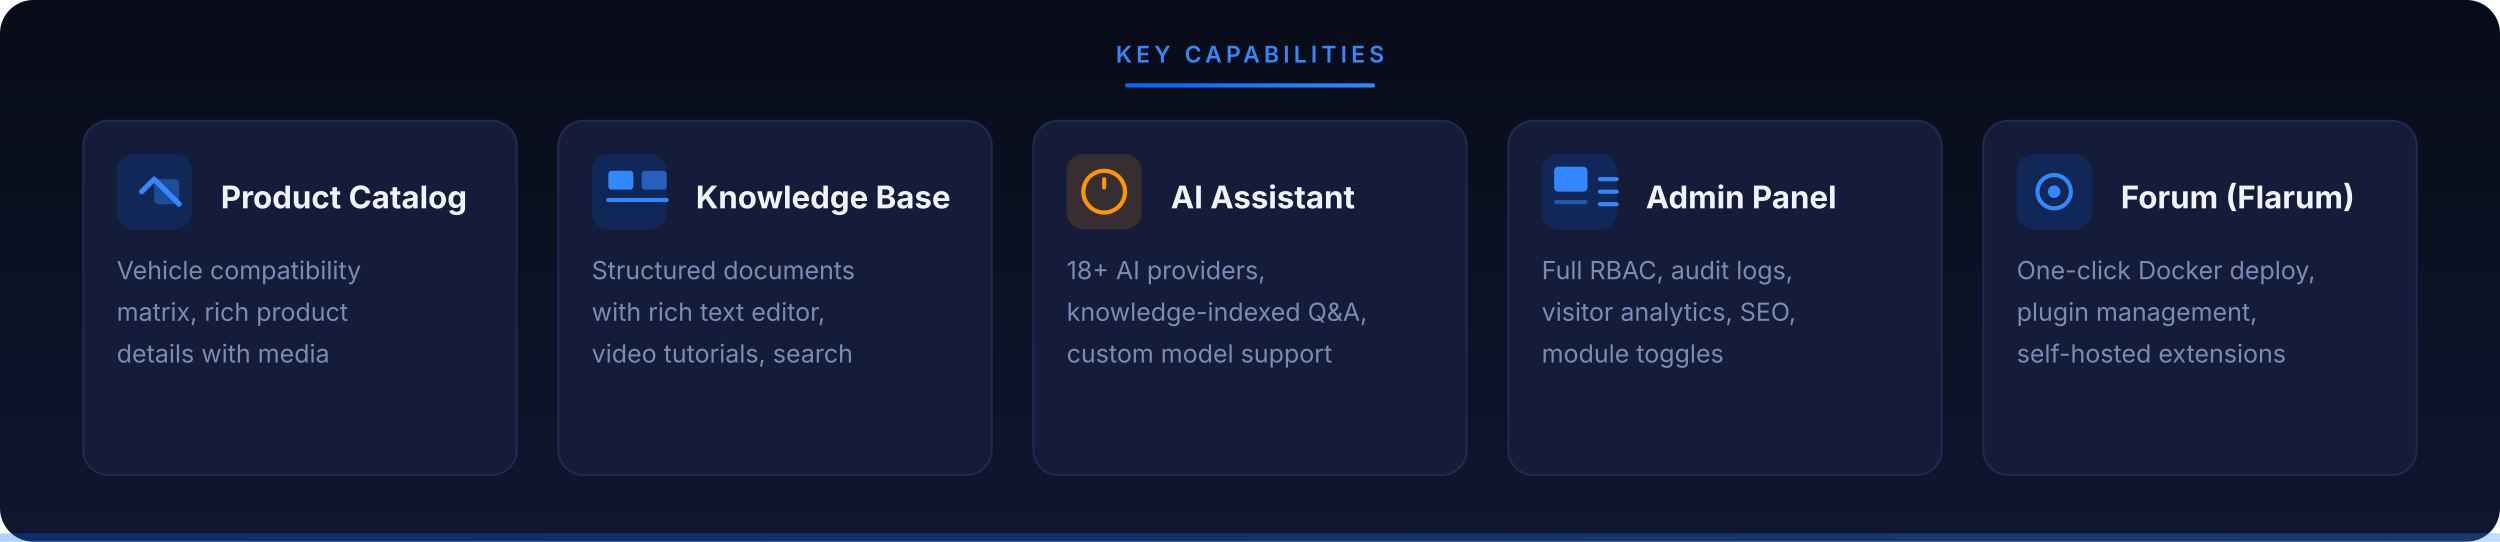
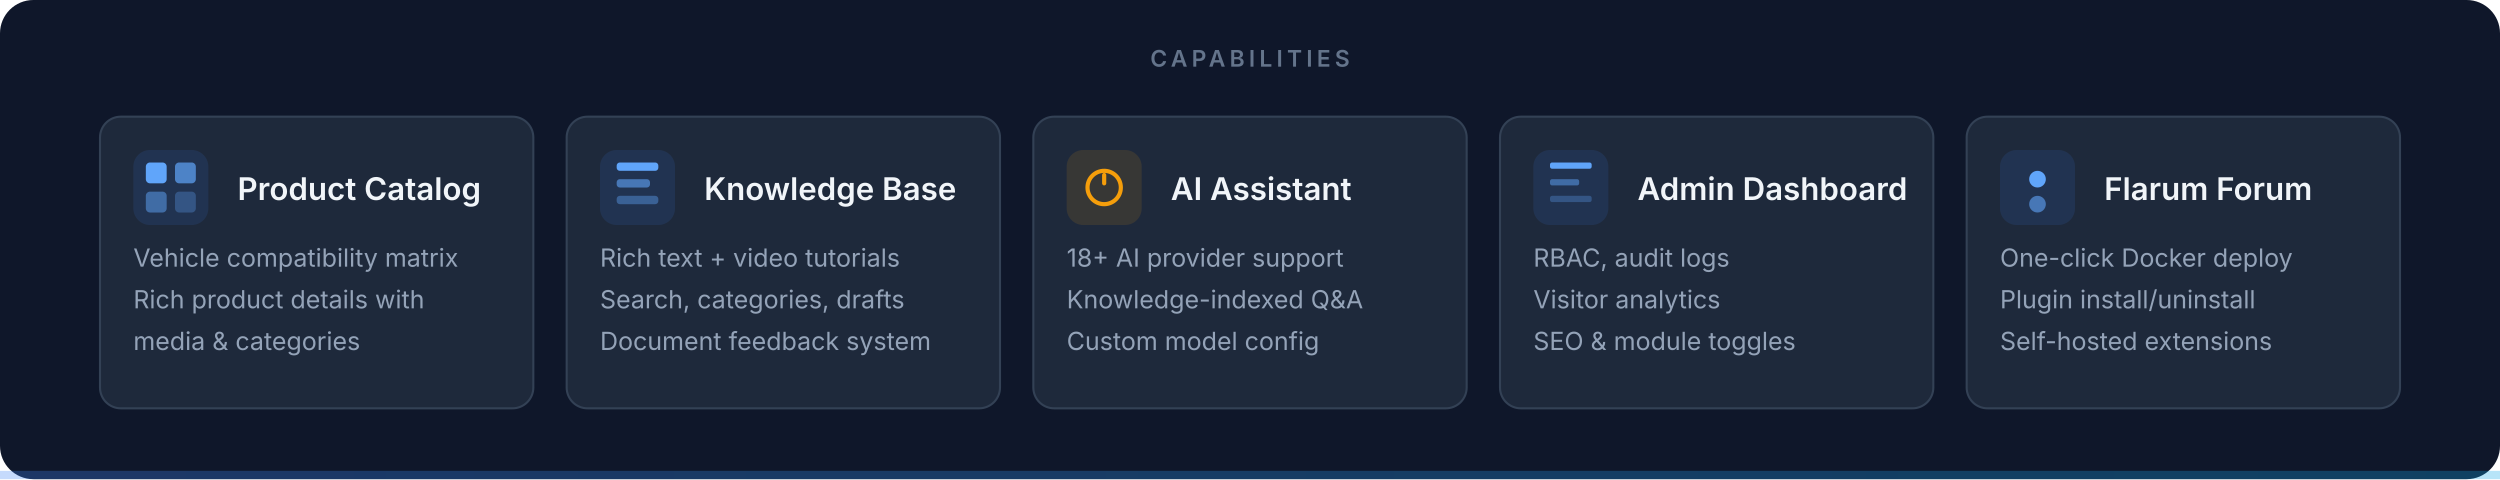
- <svg xmlns="http://www.w3.org/2000/svg" width="1200" height="260" viewBox="0 0 1200 260" role="img" aria-labelledby="features-title features-desc">
+ <svg xmlns="http://www.w3.org/2000/svg" width="1200" height="230" viewBox="0 0 1200 230" role="img" aria-labelledby="feat-title feat-desc">
  <defs>
-     <linearGradient id="bg-feat" x1="0" y1="0" x2="0" y2="1">
-       <stop offset="0%" stop-color="#080C18" />
-       <stop offset="100%" stop-color="#0F1630" />
-     </linearGradient>
-     <linearGradient id="feat-accent" x1="0" y1="0" x2="1" y2="0">
-       <stop offset="0%" stop-color="#0066FF" />
-       <stop offset="100%" stop-color="#3388FF" />
+     <linearGradient id="bg-bar" x1="0" y1="0" x2="1" y2="0">
+       <stop offset="0%" stop-color="#3B82F6" />
+       <stop offset="100%" stop-color="#0EA5E9" />
    </linearGradient>
  </defs>
-   <rect width="1200" height="260" fill="url(#bg-feat)" rx="16" />
-   <text x="600" y="30" text-anchor="middle" fill="#3388FF" font-family="-apple-system, BlinkMacSystemFont, Segoe UI, sans-serif" font-size="11" font-weight="600" letter-spacing="2">KEY CAPABILITIES</text>
-   <rect x="540" y="40" width="120" height="2" rx="1" fill="url(#feat-accent)" />
-   <g transform="translate(40, 58)">
-     <rect x="0" y="0" width="208" height="170" rx="12" fill="#141C3A" stroke="#1E2A50" stroke-width="1" />
-     <rect x="16" y="16" width="36" height="36" rx="8" fill="#0066FF" opacity="0.15" />
-     <path d="M28 34 L34 28 L46 40" stroke="#3388FF" stroke-width="2.5" fill="none" stroke-linecap="round" stroke-linejoin="round" />
-     <rect x="34" y="28" width="12" height="12" rx="2" fill="#3388FF" opacity="0.4" />
-     <text x="66" y="42" fill="#F0F4FF" font-family="-apple-system, BlinkMacSystemFont, Segoe UI, sans-serif" font-size="15" font-weight="700">Product Catalog</text>
-     <text x="16" y="76" fill="#7A8BB4" font-family="-apple-system, BlinkMacSystemFont, Segoe UI, sans-serif" font-size="12" font-weight="400" line-height="1.5">Vehicle compatibility</text>
-     <text x="16" y="96" fill="#7A8BB4" font-family="-apple-system, BlinkMacSystemFont, Segoe UI, sans-serif" font-size="12">matrix, rich product</text>
-     <text x="16" y="116" fill="#7A8BB4" font-family="-apple-system, BlinkMacSystemFont, Segoe UI, sans-serif" font-size="12">details with media</text>
-     <rect x="228" y="0" width="208" height="170" rx="12" fill="#141C3A" stroke="#1E2A50" stroke-width="1" />
-     <rect x="244" y="16" width="36" height="36" rx="8" fill="#0066FF" opacity="0.15" />
-     <rect x="252" y="24" width="12" height="9" rx="1.5" fill="#3388FF" />
-     <rect x="268" y="24" width="12" height="9" rx="1.5" fill="#3388FF" opacity="0.6" />
-     <line x1="252" y1="38" x2="280" y2="38" stroke="#3388FF" stroke-width="2" stroke-linecap="round" />
-     <text x="294" y="42" fill="#F0F4FF" font-family="-apple-system, BlinkMacSystemFont, Segoe UI, sans-serif" font-size="15" font-weight="700">Knowledge Base</text>
-     <text x="244" y="76" fill="#7A8BB4" font-family="-apple-system, BlinkMacSystemFont, Segoe UI, sans-serif" font-size="12">Structured documents</text>
-     <text x="244" y="96" fill="#7A8BB4" font-family="-apple-system, BlinkMacSystemFont, Segoe UI, sans-serif" font-size="12">with rich text editor,</text>
-     <text x="244" y="116" fill="#7A8BB4" font-family="-apple-system, BlinkMacSystemFont, Segoe UI, sans-serif" font-size="12">video tutorials, search</text>
-     <rect x="456" y="0" width="208" height="170" rx="12" fill="#141C3A" stroke="#1E2A50" stroke-width="1" />
-     <rect x="472" y="16" width="36" height="36" rx="8" fill="#FF9500" opacity="0.15" />
-     <circle cx="490" cy="34" r="10" fill="none" stroke="#FF9500" stroke-width="2" />
-     <path d="M490 28 L490 32" stroke="#FF9500" stroke-width="2" stroke-linecap="round" />
-     <text x="522" y="42" fill="#F0F4FF" font-family="-apple-system, BlinkMacSystemFont, Segoe UI, sans-serif" font-size="15" font-weight="700">AI Assistant</text>
-     <text x="472" y="76" fill="#7A8BB4" font-family="-apple-system, BlinkMacSystemFont, Segoe UI, sans-serif" font-size="12">18+ AI providers,</text>
-     <text x="472" y="96" fill="#7A8BB4" font-family="-apple-system, BlinkMacSystemFont, Segoe UI, sans-serif" font-size="12">knowledge-indexed Q&amp;A,</text>
-     <text x="472" y="116" fill="#7A8BB4" font-family="-apple-system, BlinkMacSystemFont, Segoe UI, sans-serif" font-size="12">custom model support</text>
-     <rect x="684" y="0" width="208" height="170" rx="12" fill="#141C3A" stroke="#1E2A50" stroke-width="1" />
-     <rect x="700" y="16" width="36" height="36" rx="8" fill="#0066FF" opacity="0.15" />
-     <rect x="706" y="22" width="16" height="12" rx="2" fill="#3388FF" />
-     <rect x="706" y="38" width="16" height="2" rx="1" fill="#3388FF" opacity="0.5" />
-     <line x1="728" y1="28" x2="736" y2="28" stroke="#3388FF" stroke-width="2" stroke-linecap="round" />
-     <line x1="728" y1="34" x2="736" y2="34" stroke="#3388FF" stroke-width="2" stroke-linecap="round" />
-     <line x1="728" y1="40" x2="736" y2="40" stroke="#3388FF" stroke-width="2" stroke-linecap="round" />
-     <text x="750" y="42" fill="#F0F4FF" font-family="-apple-system, BlinkMacSystemFont, Segoe UI, sans-serif" font-size="15" font-weight="700">Admin Panel</text>
-     <text x="700" y="76" fill="#7A8BB4" font-family="-apple-system, BlinkMacSystemFont, Segoe UI, sans-serif" font-size="12">Full RBAC, audit logs,</text>
-     <text x="700" y="96" fill="#7A8BB4" font-family="-apple-system, BlinkMacSystemFont, Segoe UI, sans-serif" font-size="12">visitor analytics, SEO,</text>
-     <text x="700" y="116" fill="#7A8BB4" font-family="-apple-system, BlinkMacSystemFont, Segoe UI, sans-serif" font-size="12">module toggles</text>
-     <rect x="912" y="0" width="208" height="170" rx="12" fill="#141C3A" stroke="#1E2A50" stroke-width="1" />
-     <rect x="928" y="16" width="36" height="36" rx="8" fill="#0066FF" opacity="0.15" />
-     <circle cx="946" cy="34" r="8" fill="none" stroke="#3388FF" stroke-width="2" />
-     <circle cx="946" cy="34" r="3" fill="#3388FF" />
-     <text x="978" y="42" fill="#F0F4FF" font-family="-apple-system, BlinkMacSystemFont, Segoe UI, sans-serif" font-size="15" font-weight="700">Forum (Flarum)</text>
-     <text x="928" y="76" fill="#7A8BB4" font-family="-apple-system, BlinkMacSystemFont, Segoe UI, sans-serif" font-size="12">One-click Docker deploy,</text>
-     <text x="928" y="96" fill="#7A8BB4" font-family="-apple-system, BlinkMacSystemFont, Segoe UI, sans-serif" font-size="12">plugin management,</text>
-     <text x="928" y="116" fill="#7A8BB4" font-family="-apple-system, BlinkMacSystemFont, Segoe UI, sans-serif" font-size="12">self-hosted extensions</text>
+   <rect width="1200" height="230" fill="#0F172A" rx="16" />
+   <text x="600" y="32" text-anchor="middle" fill="#64748B" font-family="-apple-system, BlinkMacSystemFont, Segoe UI, sans-serif" font-size="11" font-weight="600" letter-spacing="2">CAPABILITIES</text>
+   <g transform="translate(48, 56)">
+     <g transform="translate(0, 0)">
+       <rect x="0" y="0" width="208" height="140" rx="10" fill="#1E293B" stroke="#334155" stroke-width="1" />
+       <rect x="16" y="16" width="36" height="36" rx="8" fill="#3B82F6" opacity="0.12" />
+       <rect x="22" y="22" width="10" height="10" rx="2" fill="#60A5FA" />
+       <rect x="36" y="22" width="10" height="10" rx="2" fill="#60A5FA" opacity="0.7" />
+       <rect x="22" y="36" width="10" height="10" rx="2" fill="#60A5FA" opacity="0.5" />
+       <rect x="36" y="36" width="10" height="10" rx="2" fill="#60A5FA" opacity="0.3" />
+       <text x="66" y="40" fill="#F1F5F9" font-family="-apple-system, BlinkMacSystemFont, Segoe UI, sans-serif" font-size="15" font-weight="600">Product Catalog</text>
+       <text x="16" y="72" fill="#94A3B8" font-family="-apple-system, BlinkMacSystemFont, Segoe UI, sans-serif" font-size="12">Vehicle compatibility matrix</text>
+       <text x="16" y="92" fill="#94A3B8" font-family="-apple-system, BlinkMacSystemFont, Segoe UI, sans-serif" font-size="12">Rich product details with</text>
+       <text x="16" y="112" fill="#94A3B8" font-family="-apple-system, BlinkMacSystemFont, Segoe UI, sans-serif" font-size="12">media &amp; categories</text>
+     </g>
+     <g transform="translate(224, 0)">
+       <rect x="0" y="0" width="208" height="140" rx="10" fill="#1E293B" stroke="#334155" stroke-width="1" />
+       <rect x="16" y="16" width="36" height="36" rx="8" fill="#3B82F6" opacity="0.12" />
+       <rect x="24" y="22" width="20" height="4" rx="1.5" fill="#60A5FA" />
+       <rect x="24" y="30" width="16" height="4" rx="1.5" fill="#60A5FA" opacity="0.6" />
+       <rect x="24" y="38" width="20" height="4" rx="1.5" fill="#60A5FA" opacity="0.4" />
+       <text x="66" y="40" fill="#F1F5F9" font-family="-apple-system, BlinkMacSystemFont, Segoe UI, sans-serif" font-size="15" font-weight="600">Knowledge Base</text>
+       <text x="16" y="72" fill="#94A3B8" font-family="-apple-system, BlinkMacSystemFont, Segoe UI, sans-serif" font-size="12">Rich text + video tutorials</text>
+       <text x="16" y="92" fill="#94A3B8" font-family="-apple-system, BlinkMacSystemFont, Segoe UI, sans-serif" font-size="12">Search, categories, drafts</text>
+       <text x="16" y="112" fill="#94A3B8" font-family="-apple-system, BlinkMacSystemFont, Segoe UI, sans-serif" font-size="12">Document feedback system</text>
+     </g>
+     <g transform="translate(448, 0)">
+       <rect x="0" y="0" width="208" height="140" rx="10" fill="#1E293B" stroke="#334155" stroke-width="1" />
+       <rect x="16" y="16" width="36" height="36" rx="8" fill="#F59E0B" opacity="0.12" />
+       <circle cx="34" cy="34" r="8" fill="none" stroke="#F59E0B" stroke-width="2" />
+       <path d="M34 28 L34 32" stroke="#F59E0B" stroke-width="2" stroke-linecap="round" />
+       <text x="66" y="40" fill="#F1F5F9" font-family="-apple-system, BlinkMacSystemFont, Segoe UI, sans-serif" font-size="15" font-weight="600">AI Assistant</text>
+       <text x="16" y="72" fill="#94A3B8" font-family="-apple-system, BlinkMacSystemFont, Segoe UI, sans-serif" font-size="12">18+ AI provider support</text>
+       <text x="16" y="92" fill="#94A3B8" font-family="-apple-system, BlinkMacSystemFont, Segoe UI, sans-serif" font-size="12">Knowledge-indexed Q&amp;A</text>
+       <text x="16" y="112" fill="#94A3B8" font-family="-apple-system, BlinkMacSystemFont, Segoe UI, sans-serif" font-size="12">Custom model config</text>
+     </g>
+     <g transform="translate(672, 0)">
+       <rect x="0" y="0" width="208" height="140" rx="10" fill="#1E293B" stroke="#334155" stroke-width="1" />
+       <rect x="16" y="16" width="36" height="36" rx="8" fill="#3B82F6" opacity="0.12" />
+       <rect x="24" y="22" width="20" height="3" rx="1" fill="#60A5FA" />
+       <rect x="24" y="30" width="14" height="3" rx="1" fill="#60A5FA" opacity="0.5" />
+       <rect x="24" y="38" width="20" height="3" rx="1" fill="#60A5FA" opacity="0.3" />
+       <text x="66" y="40" fill="#F1F5F9" font-family="-apple-system, BlinkMacSystemFont, Segoe UI, sans-serif" font-size="15" font-weight="600">Admin Dashboard</text>
+       <text x="16" y="72" fill="#94A3B8" font-family="-apple-system, BlinkMacSystemFont, Segoe UI, sans-serif" font-size="12">RBAC, audit logs</text>
+       <text x="16" y="92" fill="#94A3B8" font-family="-apple-system, BlinkMacSystemFont, Segoe UI, sans-serif" font-size="12">Visitor analytics</text>
+       <text x="16" y="112" fill="#94A3B8" font-family="-apple-system, BlinkMacSystemFont, Segoe UI, sans-serif" font-size="12">SEO &amp; module toggles</text>
+     </g>
+     <g transform="translate(896, 0)">
+       <rect x="0" y="0" width="208" height="140" rx="10" fill="#1E293B" stroke="#334155" stroke-width="1" />
+       <rect x="16" y="16" width="36" height="36" rx="8" fill="#3B82F6" opacity="0.12" />
+       <circle cx="34" cy="30" r="4" fill="#60A5FA" />
+       <circle cx="34" cy="42" r="4" fill="#60A5FA" opacity="0.6" />
+       <text x="66" y="40" fill="#F1F5F9" font-family="-apple-system, BlinkMacSystemFont, Segoe UI, sans-serif" font-size="15" font-weight="600">Flarum Forum</text>
+       <text x="16" y="72" fill="#94A3B8" font-family="-apple-system, BlinkMacSystemFont, Segoe UI, sans-serif" font-size="12">One-click Docker deploy</text>
+       <text x="16" y="92" fill="#94A3B8" font-family="-apple-system, BlinkMacSystemFont, Segoe UI, sans-serif" font-size="12">Plugin install/uninstall</text>
+       <text x="16" y="112" fill="#94A3B8" font-family="-apple-system, BlinkMacSystemFont, Segoe UI, sans-serif" font-size="12">Self-hosted extensions</text>
+     </g>
  </g>
-   <rect x="0" y="256" width="1200" height="4" fill="url(#feat-accent)" opacity="0.3" />
+   <rect x="0" y="226" width="1200" height="4" fill="url(#bg-bar)" opacity="0.3" />
</svg>
